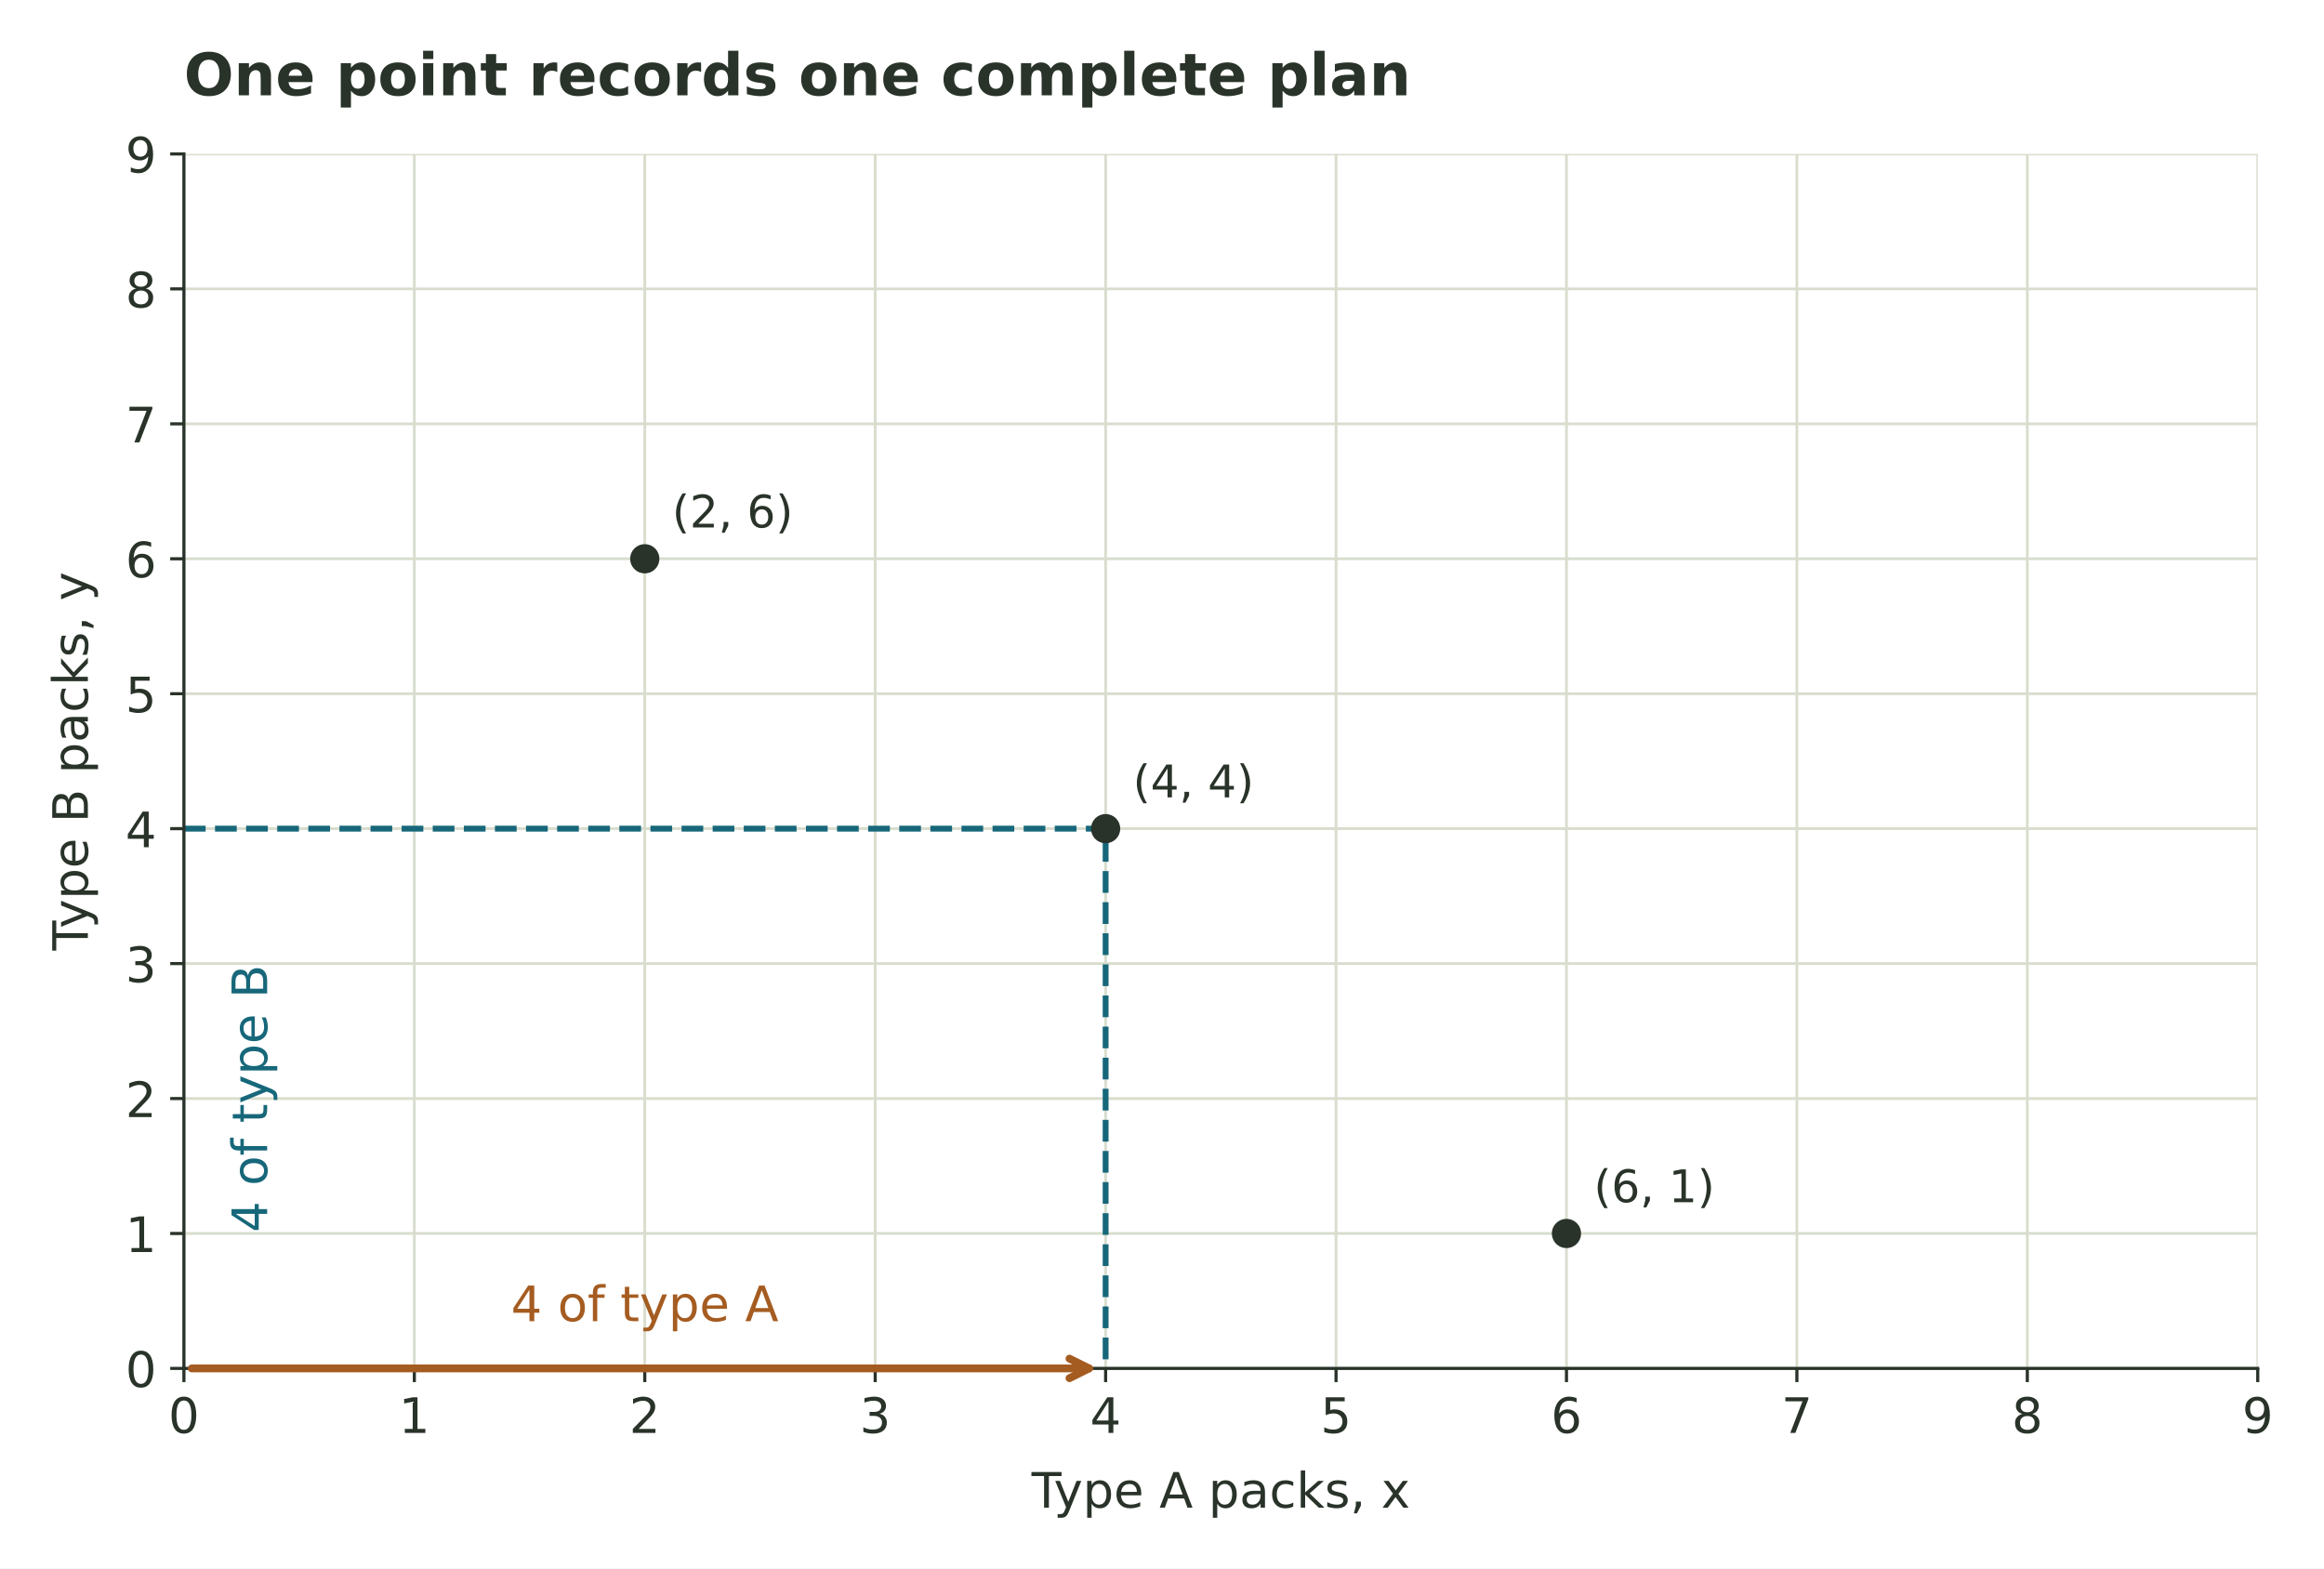
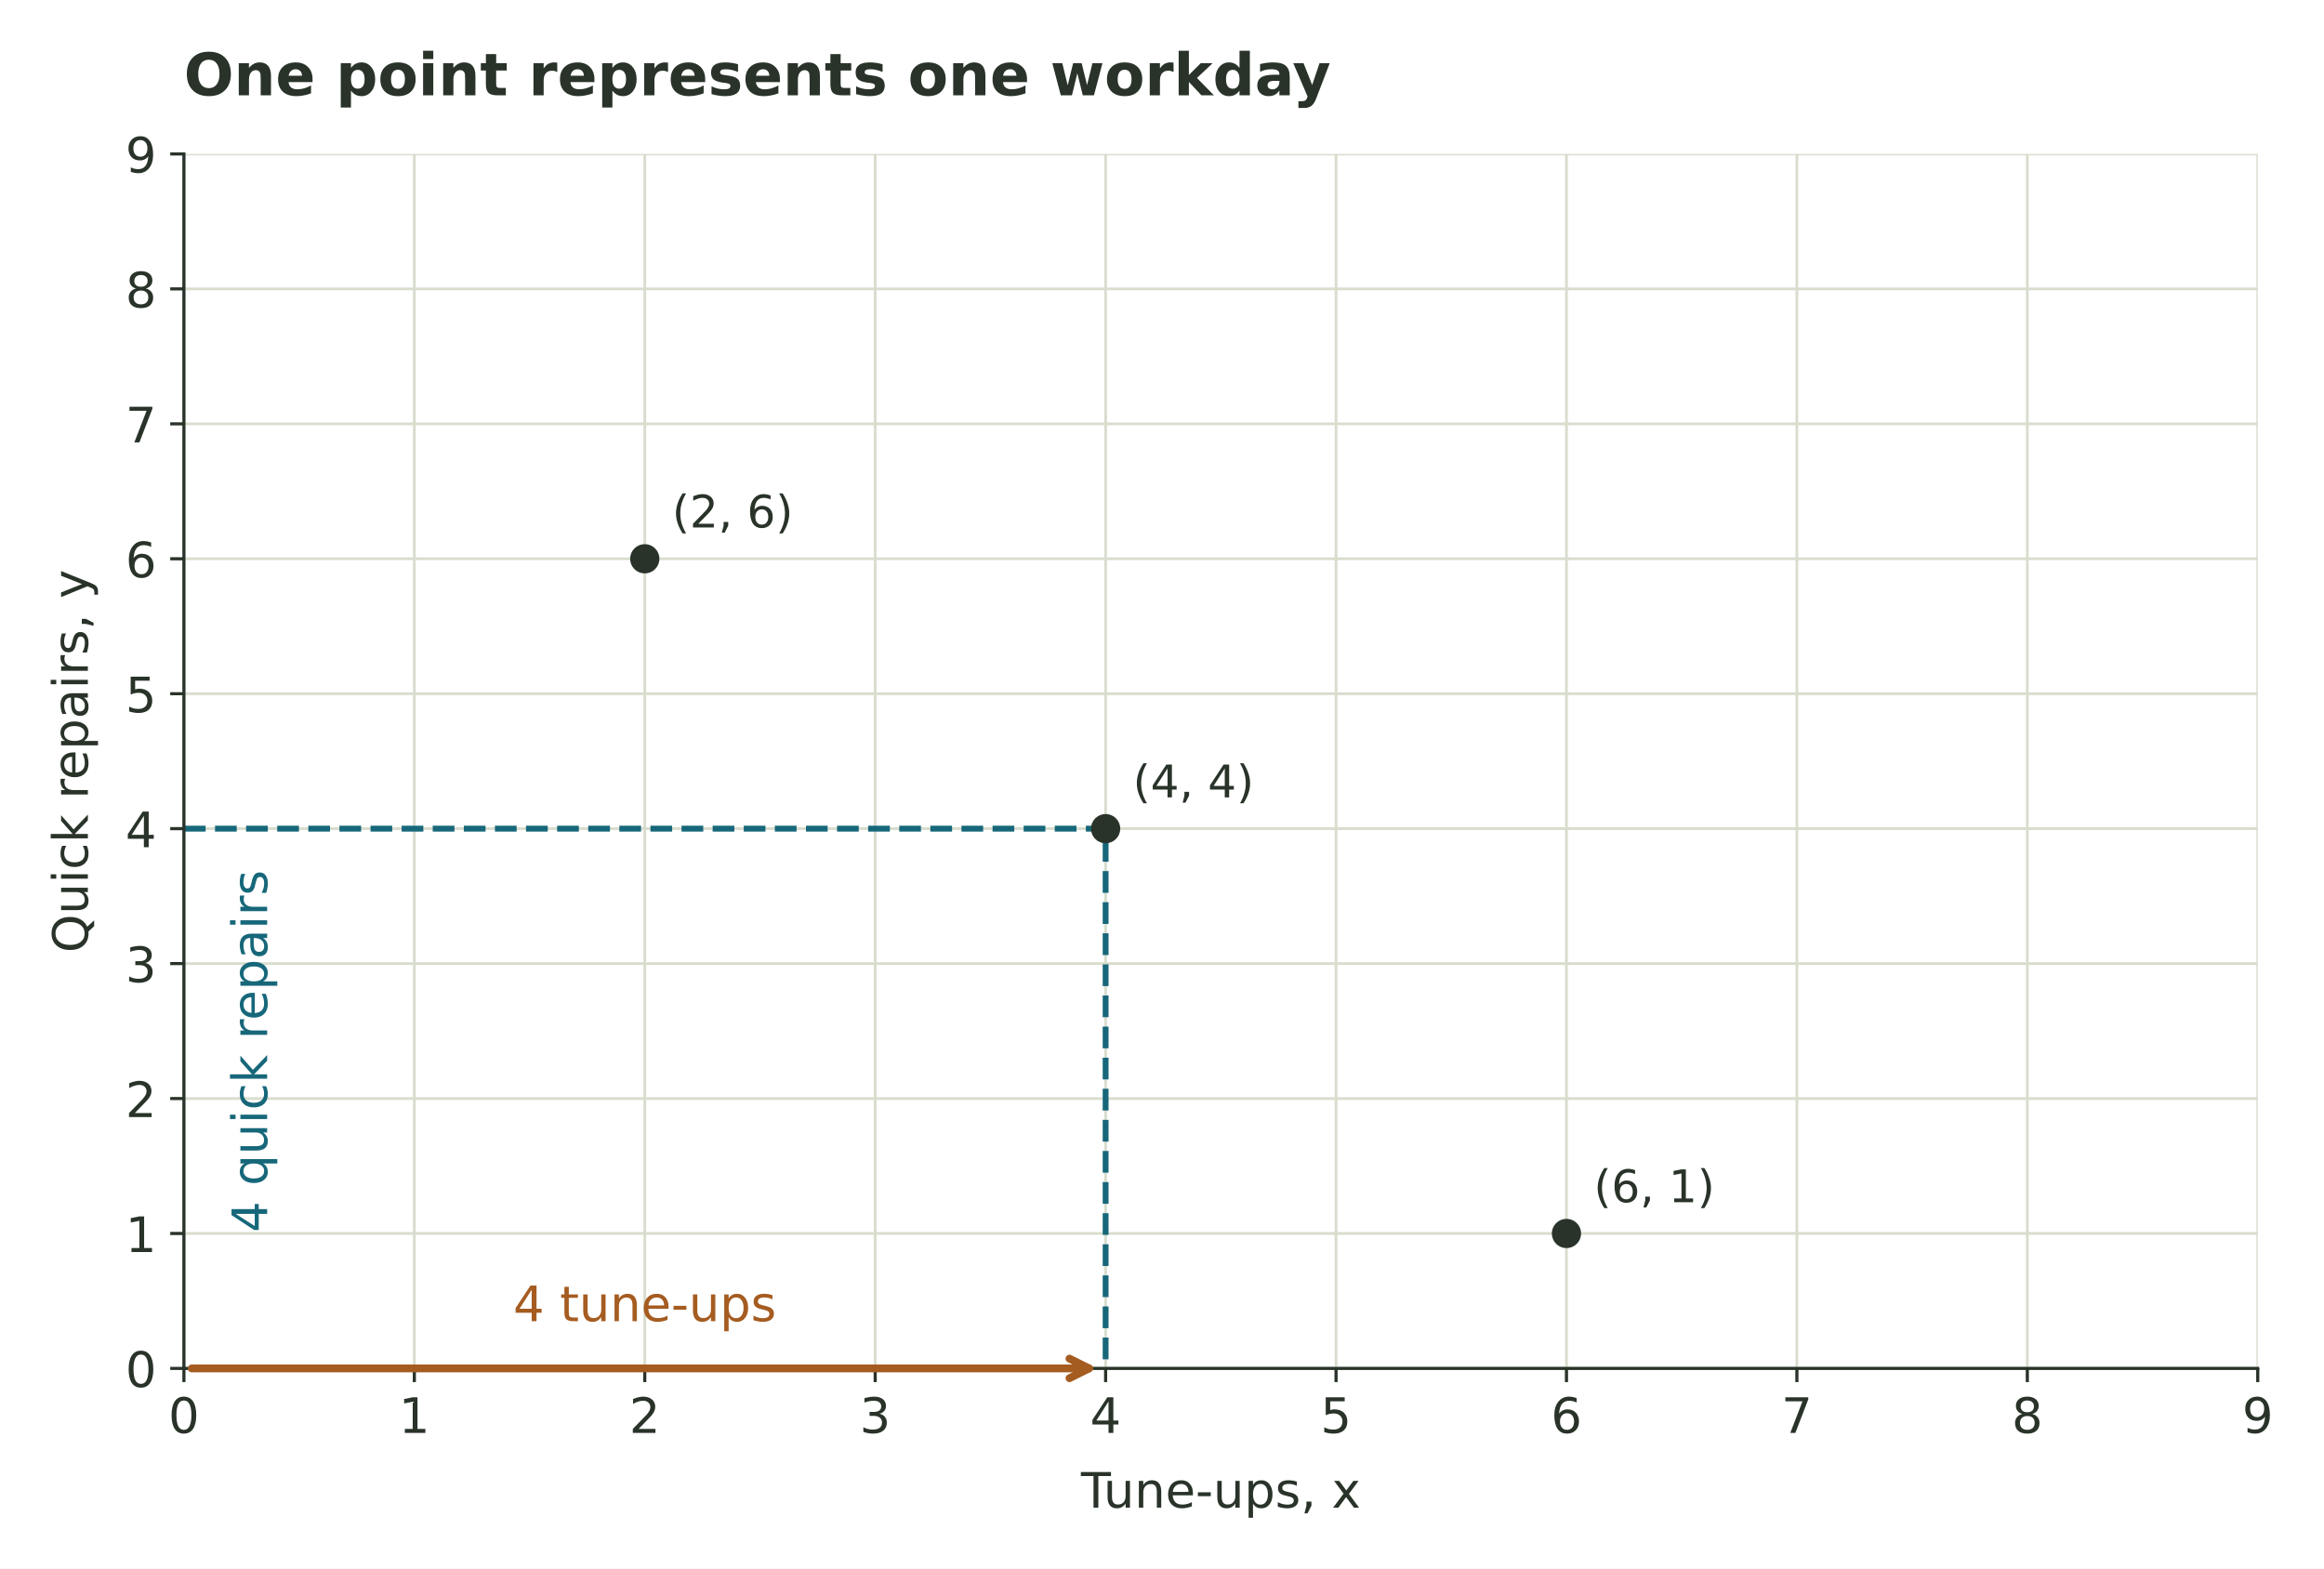
<svg xmlns="http://www.w3.org/2000/svg" xmlns:xlink="http://www.w3.org/1999/xlink" width="594.047pt" height="400.977pt" viewBox="0 0 594.047 400.977" version="1.1">
  <defs>
    <style type="text/css">*{stroke-linejoin: round; stroke-linecap: butt}</style>
  </defs>
  <g id="figure_1">
    <g id="patch_1">
      <path d="M 0 400.977  L 594.047 400.977  L 594.047 0  L 0 0  z " style="fill: #ffffff" />
    </g>
    <g id="axes_1">
      <g id="patch_2">
        <path d="M 47.011 349.822  L 577.111 349.822  L 577.111 39.358  L 47.011 39.358  z " style="fill: #ffffff" />
      </g>
      <g id="matplotlib.axis_1">
        <g id="xtick_1">
          <g id="line2d_1">
            <path d="M 47.011 349.822  L 47.011 39.358  " clip-path="url(#p6c6bce90c3)" style="fill: none; stroke: #d8ddcd; stroke-width: 0.7; stroke-linecap: square" />
          </g>
          <g id="line2d_2">
            <defs>
              <path id="m1285ea78cf" d="M 0 0  L 0 3.5  " style="stroke: #293329; stroke-width: 0.8" />
            </defs>
            <g>
              <use xlink:href="#m1285ea78cf" x="47.011" y="349.822" style="fill: #293329; stroke: #293329; stroke-width: 0.8" />
            </g>
          </g>
          <g id="text_1">
            <text style="font-size: 12.5px; font-family: 'DejaVu Sans'; text-anchor: middle; fill: #293329" x="47.011" y="366.32" transform="rotate(-0 47.01078 366.3197)">0</text>
          </g>
        </g>
        <g id="xtick_2">
          <g id="line2d_3">
            <path d="M 105.911 349.822  L 105.911 39.358  " clip-path="url(#p6c6bce90c3)" style="fill: none; stroke: #d8ddcd; stroke-width: 0.7; stroke-linecap: square" />
          </g>
          <g id="line2d_4">
            <g>
              <use xlink:href="#m1285ea78cf" x="105.911" y="349.822" style="fill: #293329; stroke: #293329; stroke-width: 0.8" />
            </g>
          </g>
          <g id="text_2">
            <text style="font-size: 12.5px; font-family: 'DejaVu Sans'; text-anchor: middle; fill: #293329" x="105.911" y="366.32" transform="rotate(-0 105.9108 366.3197)">1</text>
          </g>
        </g>
        <g id="xtick_3">
          <g id="line2d_5">
            <path d="M 164.811 349.822  L 164.811 39.358  " clip-path="url(#p6c6bce90c3)" style="fill: none; stroke: #d8ddcd; stroke-width: 0.7; stroke-linecap: square" />
          </g>
          <g id="line2d_6">
            <g>
              <use xlink:href="#m1285ea78cf" x="164.811" y="349.822" style="fill: #293329; stroke: #293329; stroke-width: 0.8" />
            </g>
          </g>
          <g id="text_3">
            <text style="font-size: 12.5px; font-family: 'DejaVu Sans'; text-anchor: middle; fill: #293329" x="164.811" y="366.32" transform="rotate(-0 164.8108 366.3197)">2</text>
          </g>
        </g>
        <g id="xtick_4">
          <g id="line2d_7">
            <path d="M 223.711 349.822  L 223.711 39.358  " clip-path="url(#p6c6bce90c3)" style="fill: none; stroke: #d8ddcd; stroke-width: 0.7; stroke-linecap: square" />
          </g>
          <g id="line2d_8">
            <g>
              <use xlink:href="#m1285ea78cf" x="223.711" y="349.822" style="fill: #293329; stroke: #293329; stroke-width: 0.8" />
            </g>
          </g>
          <g id="text_4">
            <text style="font-size: 12.5px; font-family: 'DejaVu Sans'; text-anchor: middle; fill: #293329" x="223.711" y="366.32" transform="rotate(-0 223.7108 366.3197)">3</text>
          </g>
        </g>
        <g id="xtick_5">
          <g id="line2d_9">
            <path d="M 282.611 349.822  L 282.611 39.358  " clip-path="url(#p6c6bce90c3)" style="fill: none; stroke: #d8ddcd; stroke-width: 0.7; stroke-linecap: square" />
          </g>
          <g id="line2d_10">
            <g>
              <use xlink:href="#m1285ea78cf" x="282.611" y="349.822" style="fill: #293329; stroke: #293329; stroke-width: 0.8" />
            </g>
          </g>
          <g id="text_5">
            <text style="font-size: 12.5px; font-family: 'DejaVu Sans'; text-anchor: middle; fill: #293329" x="282.611" y="366.32" transform="rotate(-0 282.6108 366.3197)">4</text>
          </g>
        </g>
        <g id="xtick_6">
          <g id="line2d_11">
            <path d="M 341.511 349.822  L 341.511 39.358  " clip-path="url(#p6c6bce90c3)" style="fill: none; stroke: #d8ddcd; stroke-width: 0.7; stroke-linecap: square" />
          </g>
          <g id="line2d_12">
            <g>
              <use xlink:href="#m1285ea78cf" x="341.511" y="349.822" style="fill: #293329; stroke: #293329; stroke-width: 0.8" />
            </g>
          </g>
          <g id="text_6">
            <text style="font-size: 12.5px; font-family: 'DejaVu Sans'; text-anchor: middle; fill: #293329" x="341.511" y="366.32" transform="rotate(-0 341.5108 366.3197)">5</text>
          </g>
        </g>
        <g id="xtick_7">
          <g id="line2d_13">
            <path d="M 400.411 349.822  L 400.411 39.358  " clip-path="url(#p6c6bce90c3)" style="fill: none; stroke: #d8ddcd; stroke-width: 0.7; stroke-linecap: square" />
          </g>
          <g id="line2d_14">
            <g>
              <use xlink:href="#m1285ea78cf" x="400.411" y="349.822" style="fill: #293329; stroke: #293329; stroke-width: 0.8" />
            </g>
          </g>
          <g id="text_7">
            <text style="font-size: 12.5px; font-family: 'DejaVu Sans'; text-anchor: middle; fill: #293329" x="400.411" y="366.32" transform="rotate(-0 400.4108 366.3197)">6</text>
          </g>
        </g>
        <g id="xtick_8">
          <g id="line2d_15">
            <path d="M 459.311 349.822  L 459.311 39.358  " clip-path="url(#p6c6bce90c3)" style="fill: none; stroke: #d8ddcd; stroke-width: 0.7; stroke-linecap: square" />
          </g>
          <g id="line2d_16">
            <g>
              <use xlink:href="#m1285ea78cf" x="459.311" y="349.822" style="fill: #293329; stroke: #293329; stroke-width: 0.8" />
            </g>
          </g>
          <g id="text_8">
            <text style="font-size: 12.5px; font-family: 'DejaVu Sans'; text-anchor: middle; fill: #293329" x="459.311" y="366.32" transform="rotate(-0 459.3108 366.3197)">7</text>
          </g>
        </g>
        <g id="xtick_9">
          <g id="line2d_17">
            <path d="M 518.211 349.822  L 518.211 39.358  " clip-path="url(#p6c6bce90c3)" style="fill: none; stroke: #d8ddcd; stroke-width: 0.7; stroke-linecap: square" />
          </g>
          <g id="line2d_18">
            <g>
              <use xlink:href="#m1285ea78cf" x="518.211" y="349.822" style="fill: #293329; stroke: #293329; stroke-width: 0.8" />
            </g>
          </g>
          <g id="text_9">
            <text style="font-size: 12.5px; font-family: 'DejaVu Sans'; text-anchor: middle; fill: #293329" x="518.211" y="366.32" transform="rotate(-0 518.2108 366.3197)">8</text>
          </g>
        </g>
        <g id="xtick_10">
          <g id="line2d_19">
            <path d="M 577.111 349.822  L 577.111 39.358  " clip-path="url(#p6c6bce90c3)" style="fill: none; stroke: #d8ddcd; stroke-width: 0.7; stroke-linecap: square" />
          </g>
          <g id="line2d_20">
            <g>
              <use xlink:href="#m1285ea78cf" x="577.111" y="349.822" style="fill: #293329; stroke: #293329; stroke-width: 0.8" />
            </g>
          </g>
          <g id="text_10">
            <text style="font-size: 12.5px; font-family: 'DejaVu Sans'; text-anchor: middle; fill: #293329" x="577.111" y="366.32" transform="rotate(-0 577.1108 366.3197)">9</text>
          </g>
        </g>
        <g id="text_11">
-           <text style="font-size: 12.5px; font-family: 'DejaVu Sans'; text-anchor: middle; fill: #293329" x="312.061" y="385.417" transform="rotate(-0 312.0608 385.4174)">Type A packs, x</text>
+           <text style="font-size: 12.5px; font-family: 'DejaVu Sans'; text-anchor: middle; fill: #293329" x="312.061" y="385.417" transform="rotate(-0 312.0608 385.4174)">Tune-ups, x</text>
        </g>
      </g>
      <g id="matplotlib.axis_2">
        <g id="ytick_1">
          <g id="line2d_21">
            <path d="M 47.011 349.822  L 577.111 349.822  " clip-path="url(#p6c6bce90c3)" style="fill: none; stroke: #d8ddcd; stroke-width: 0.7; stroke-linecap: square" />
          </g>
          <g id="line2d_22">
            <defs>
              <path id="m7e319f635c" d="M 0 0  L -3.5 0  " style="stroke: #293329; stroke-width: 0.8" />
            </defs>
            <g>
              <use xlink:href="#m7e319f635c" x="47.011" y="349.822" style="fill: #293329; stroke: #293329; stroke-width: 0.8" />
            </g>
          </g>
          <g id="text_12">
            <text style="font-size: 12.5px; font-family: 'DejaVu Sans'; text-anchor: end; fill: #293329" x="40.011" y="354.571" transform="rotate(-0 40.01078 354.5707)">0</text>
          </g>
        </g>
        <g id="ytick_2">
          <g id="line2d_23">
            <path d="M 47.011 315.326  L 577.111 315.326  " clip-path="url(#p6c6bce90c3)" style="fill: none; stroke: #d8ddcd; stroke-width: 0.7; stroke-linecap: square" />
          </g>
          <g id="line2d_24">
            <g>
              <use xlink:href="#m7e319f635c" x="47.011" y="315.326" style="fill: #293329; stroke: #293329; stroke-width: 0.8" />
            </g>
          </g>
          <g id="text_13">
            <text style="font-size: 12.5px; font-family: 'DejaVu Sans'; text-anchor: end; fill: #293329" x="40.011" y="320.075" transform="rotate(-0 40.01078 320.0747)">1</text>
          </g>
        </g>
        <g id="ytick_3">
          <g id="line2d_25">
            <path d="M 47.011 280.83  L 577.111 280.83  " clip-path="url(#p6c6bce90c3)" style="fill: none; stroke: #d8ddcd; stroke-width: 0.7; stroke-linecap: square" />
          </g>
          <g id="line2d_26">
            <g>
              <use xlink:href="#m7e319f635c" x="47.011" y="280.83" style="fill: #293329; stroke: #293329; stroke-width: 0.8" />
            </g>
          </g>
          <g id="text_14">
            <text style="font-size: 12.5px; font-family: 'DejaVu Sans'; text-anchor: end; fill: #293329" x="40.011" y="285.579" transform="rotate(-0 40.01078 285.5787)">2</text>
          </g>
        </g>
        <g id="ytick_4">
          <g id="line2d_27">
            <path d="M 47.011 246.334  L 577.111 246.334  " clip-path="url(#p6c6bce90c3)" style="fill: none; stroke: #d8ddcd; stroke-width: 0.7; stroke-linecap: square" />
          </g>
          <g id="line2d_28">
            <g>
              <use xlink:href="#m7e319f635c" x="47.011" y="246.334" style="fill: #293329; stroke: #293329; stroke-width: 0.8" />
            </g>
          </g>
          <g id="text_15">
            <text style="font-size: 12.5px; font-family: 'DejaVu Sans'; text-anchor: end; fill: #293329" x="40.011" y="251.083" transform="rotate(-0 40.01078 251.0827)">3</text>
          </g>
        </g>
        <g id="ytick_5">
          <g id="line2d_29">
            <path d="M 47.011 211.838  L 577.111 211.838  " clip-path="url(#p6c6bce90c3)" style="fill: none; stroke: #d8ddcd; stroke-width: 0.7; stroke-linecap: square" />
          </g>
          <g id="line2d_30">
            <g>
              <use xlink:href="#m7e319f635c" x="47.011" y="211.838" style="fill: #293329; stroke: #293329; stroke-width: 0.8" />
            </g>
          </g>
          <g id="text_16">
            <text style="font-size: 12.5px; font-family: 'DejaVu Sans'; text-anchor: end; fill: #293329" x="40.011" y="216.587" transform="rotate(-0 40.01078 216.5867)">4</text>
          </g>
        </g>
        <g id="ytick_6">
          <g id="line2d_31">
            <path d="M 47.011 177.342  L 577.111 177.342  " clip-path="url(#p6c6bce90c3)" style="fill: none; stroke: #d8ddcd; stroke-width: 0.7; stroke-linecap: square" />
          </g>
          <g id="line2d_32">
            <g>
              <use xlink:href="#m7e319f635c" x="47.011" y="177.342" style="fill: #293329; stroke: #293329; stroke-width: 0.8" />
            </g>
          </g>
          <g id="text_17">
            <text style="font-size: 12.5px; font-family: 'DejaVu Sans'; text-anchor: end; fill: #293329" x="40.011" y="182.091" transform="rotate(-0 40.01078 182.0907)">5</text>
          </g>
        </g>
        <g id="ytick_7">
          <g id="line2d_33">
            <path d="M 47.011 142.846  L 577.111 142.846  " clip-path="url(#p6c6bce90c3)" style="fill: none; stroke: #d8ddcd; stroke-width: 0.7; stroke-linecap: square" />
          </g>
          <g id="line2d_34">
            <g>
              <use xlink:href="#m7e319f635c" x="47.011" y="142.846" style="fill: #293329; stroke: #293329; stroke-width: 0.8" />
            </g>
          </g>
          <g id="text_18">
            <text style="font-size: 12.5px; font-family: 'DejaVu Sans'; text-anchor: end; fill: #293329" x="40.011" y="147.595" transform="rotate(-0 40.01078 147.5947)">6</text>
          </g>
        </g>
        <g id="ytick_8">
          <g id="line2d_35">
            <path d="M 47.011 108.35  L 577.111 108.35  " clip-path="url(#p6c6bce90c3)" style="fill: none; stroke: #d8ddcd; stroke-width: 0.7; stroke-linecap: square" />
          </g>
          <g id="line2d_36">
            <g>
              <use xlink:href="#m7e319f635c" x="47.011" y="108.35" style="fill: #293329; stroke: #293329; stroke-width: 0.8" />
            </g>
          </g>
          <g id="text_19">
            <text style="font-size: 12.5px; font-family: 'DejaVu Sans'; text-anchor: end; fill: #293329" x="40.011" y="113.099" transform="rotate(-0 40.01078 113.0987)">7</text>
          </g>
        </g>
        <g id="ytick_9">
          <g id="line2d_37">
            <path d="M 47.011 73.854  L 577.111 73.854  " clip-path="url(#p6c6bce90c3)" style="fill: none; stroke: #d8ddcd; stroke-width: 0.7; stroke-linecap: square" />
          </g>
          <g id="line2d_38">
            <g>
              <use xlink:href="#m7e319f635c" x="47.011" y="73.854" style="fill: #293329; stroke: #293329; stroke-width: 0.8" />
            </g>
          </g>
          <g id="text_20">
            <text style="font-size: 12.5px; font-family: 'DejaVu Sans'; text-anchor: end; fill: #293329" x="40.011" y="78.603" transform="rotate(-0 40.01078 78.60268)">8</text>
          </g>
        </g>
        <g id="ytick_10">
          <g id="line2d_39">
            <path d="M 47.011 39.358  L 577.111 39.358  " clip-path="url(#p6c6bce90c3)" style="fill: none; stroke: #d8ddcd; stroke-width: 0.7; stroke-linecap: square" />
          </g>
          <g id="line2d_40">
            <g>
              <use xlink:href="#m7e319f635c" x="47.011" y="39.358" style="fill: #293329; stroke: #293329; stroke-width: 0.8" />
            </g>
          </g>
          <g id="text_21">
            <text style="font-size: 12.5px; font-family: 'DejaVu Sans'; text-anchor: end; fill: #293329" x="40.011" y="44.107" transform="rotate(-0 40.01078 44.10668)">9</text>
          </g>
        </g>
        <g id="text_22">
-           <text style="font-size: 12.5px; font-family: 'DejaVu Sans'; text-anchor: middle; fill: #293329" x="22.458" y="194.59" transform="rotate(-90 22.45805 194.5897)">Type B packs, y</text>
+           <text style="font-size: 12.5px; font-family: 'DejaVu Sans'; text-anchor: middle; fill: #293329" x="22.458" y="194.59" transform="rotate(-90 22.45805 194.5897)">Quick repairs, y</text>
        </g>
      </g>
      <g id="line2d_41">
        <path d="M 47.011 211.838  L 282.611 211.838  L 282.611 349.822  " clip-path="url(#p6c6bce90c3)" style="fill: none; stroke-dasharray: 5.55,2.4; stroke-dashoffset: 0; stroke: #17677a; stroke-width: 1.5" />
      </g>
      <g id="patch_3">
        <path d="M 47.011 349.822  L 47.011 39.358  " style="fill: none; stroke: #293329; stroke-width: 0.8; stroke-linejoin: miter; stroke-linecap: square" />
      </g>
      <g id="patch_4">
        <path d="M 47.011 349.822  L 577.111 349.822  " style="fill: none; stroke: #293329; stroke-width: 0.8; stroke-linejoin: miter; stroke-linecap: square" />
      </g>
      <g id="patch_5">
        <path d="M 49.013 349.822  Q 164.812 349.822 278.375 349.822  " style="fill: none; stroke: #a55c21; stroke-width: 2; stroke-linecap: round" />
        <path d="M 273.375 347.322  L 278.375 349.822  L 273.375 352.322  " style="fill: none; stroke: #a55c21; stroke-width: 2; stroke-linecap: round" />
      </g>
      <g id="text_23">
-         <text style="font-size: 12.5px; font-family: 'DejaVu Sans'; text-anchor: middle; fill: #a55c21" x="164.811" y="337.748" transform="rotate(-0 164.8108 337.7481)">4 of type A</text>
+         <text style="font-size: 12.5px; font-family: 'DejaVu Sans'; text-anchor: middle; fill: #a55c21" x="164.811" y="337.748" transform="rotate(-0 164.8108 337.7481)">4 tune-ups</text>
      </g>
      <g id="text_24">
-         <text style="font-size: 12.5px; font-family: 'DejaVu Sans'; fill: #17677a" transform="translate(68.28883 315.0406) rotate(-90)">4 of type B</text>
+         <text style="font-size: 12.5px; font-family: 'DejaVu Sans'; fill: #17677a" transform="translate(68.28883 315.0406) rotate(-90)">4 quick repairs</text>
      </g>
      <g id="text_25">
-         <text style="font-weight: 700; font-size: 15px; font-family: 'DejaVu Sans'; text-anchor: start; fill: #293329" x="47.011" y="24.358" transform="rotate(-0 47.01078 24.35766)">One point records one complete plan</text>
+         <text style="font-weight: 700; font-size: 15px; font-family: 'DejaVu Sans'; text-anchor: start; fill: #293329" x="47.011" y="24.358" transform="rotate(-0 47.01078 24.35766)">One point represents one workday</text>
      </g>
      <g id="PathCollection_1">
        <defs>
          <path id="m0b7d000147" d="M 0 3.24  C 0.859 3.24 1.684 2.899 2.291 2.291  C 2.899 1.684 3.24 0.859 3.24 0  C 3.24 -0.859 2.899 -1.684 2.291 -2.291  C 1.684 -2.899 0.859 -3.24 0 -3.24  C -0.859 -3.24 -1.684 -2.899 -2.291 -2.291  C -2.899 -1.684 -3.24 -0.859 -3.24 0  C -3.24 0.859 -2.899 1.684 -2.291 2.291  C -1.684 2.899 -0.859 3.24 0 3.24  z " style="stroke: #293329" />
        </defs>
        <g>
          <use xlink:href="#m0b7d000147" x="282.611" y="211.838" style="fill: #293329; stroke: #293329" />
        </g>
      </g>
      <g id="PathCollection_2">
        <g>
          <use xlink:href="#m0b7d000147" x="164.811" y="142.846" style="fill: #293329; stroke: #293329" />
        </g>
      </g>
      <g id="PathCollection_3">
        <g>
          <use xlink:href="#m0b7d000147" x="400.411" y="315.326" style="fill: #293329; stroke: #293329" />
        </g>
      </g>
      <g id="text_26">
        <text style="font-size: 11.5px; font-family: 'DejaVu Sans'; text-anchor: start; fill: #293329" x="289.611" y="203.838" transform="rotate(-0 289.6108 203.8377)">(4, 4)</text>
      </g>
      <g id="text_27">
        <text style="font-size: 11.5px; font-family: 'DejaVu Sans'; text-anchor: start; fill: #293329" x="171.811" y="134.846" transform="rotate(-0 171.8108 134.8457)">(2, 6)</text>
      </g>
      <g id="text_28">
        <text style="font-size: 11.5px; font-family: 'DejaVu Sans'; text-anchor: start; fill: #293329" x="407.411" y="307.326" transform="rotate(-0 407.4108 307.3257)">(6, 1)</text>
      </g>
    </g>
  </g>
  <defs>
    <clipPath id="p6c6bce90c3">
      <rect x="47.011" y="39.358" width="530.1" height="310.464" />
    </clipPath>
  </defs>
</svg>
